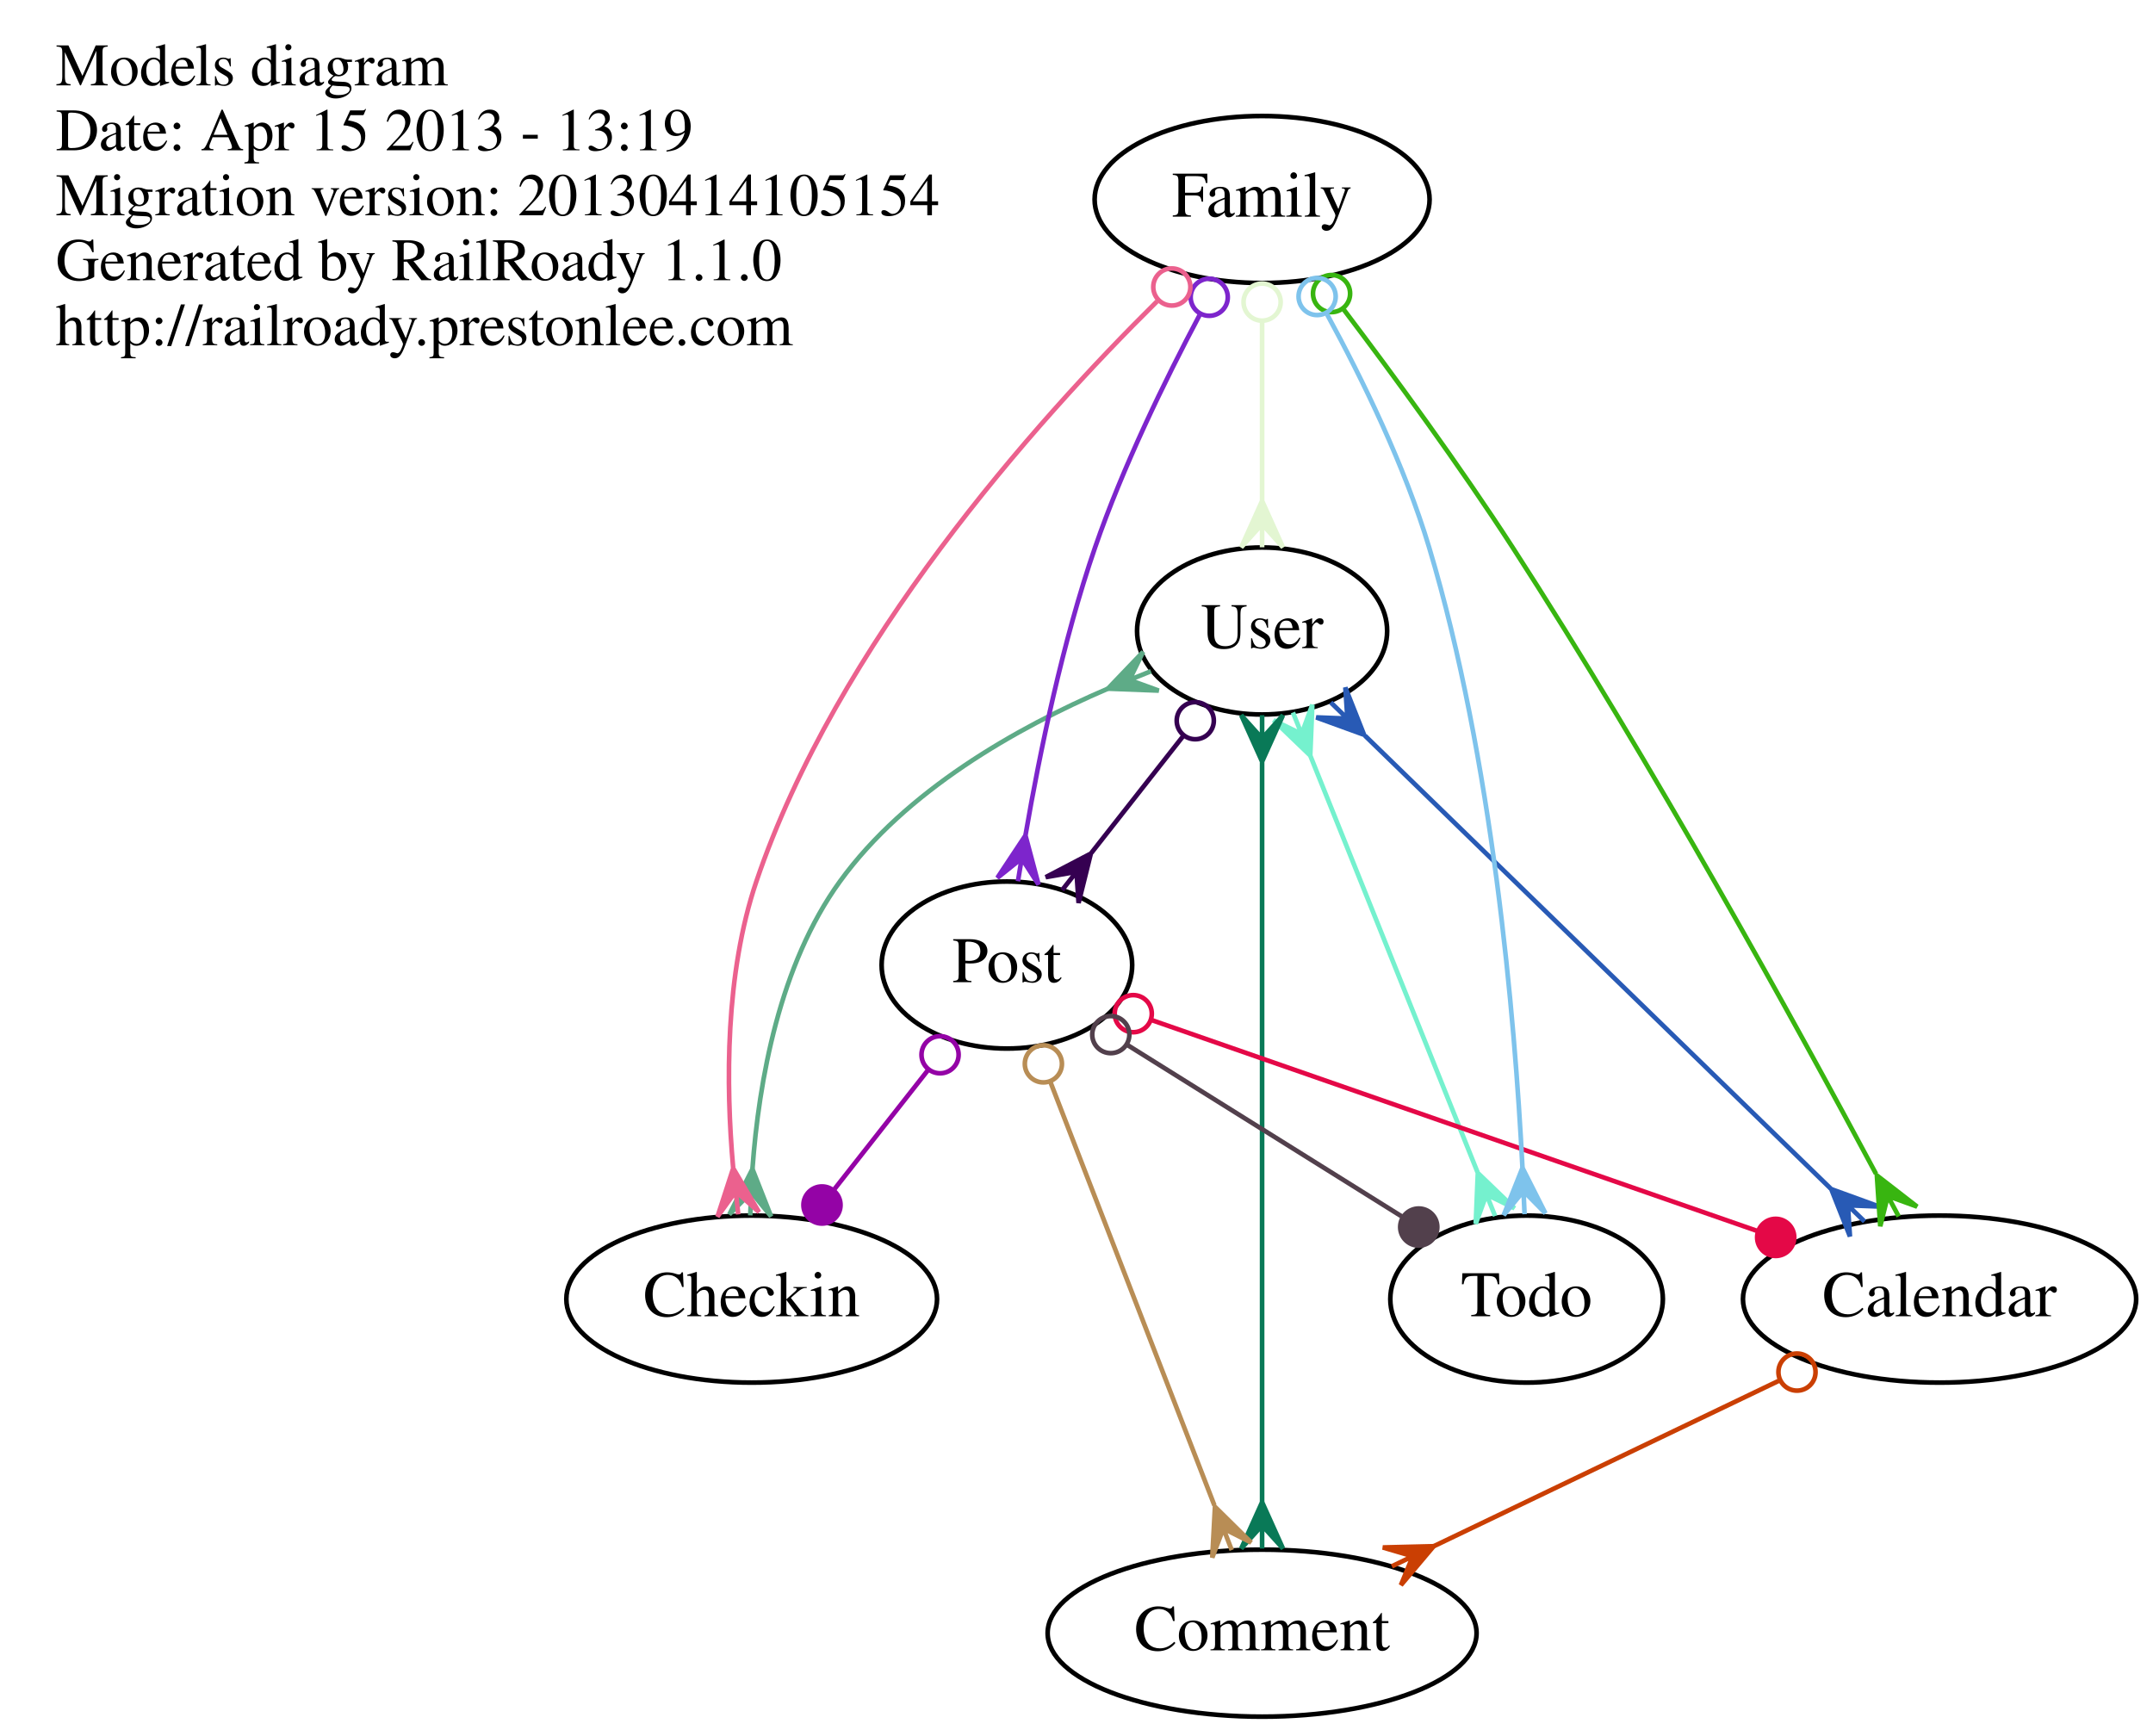
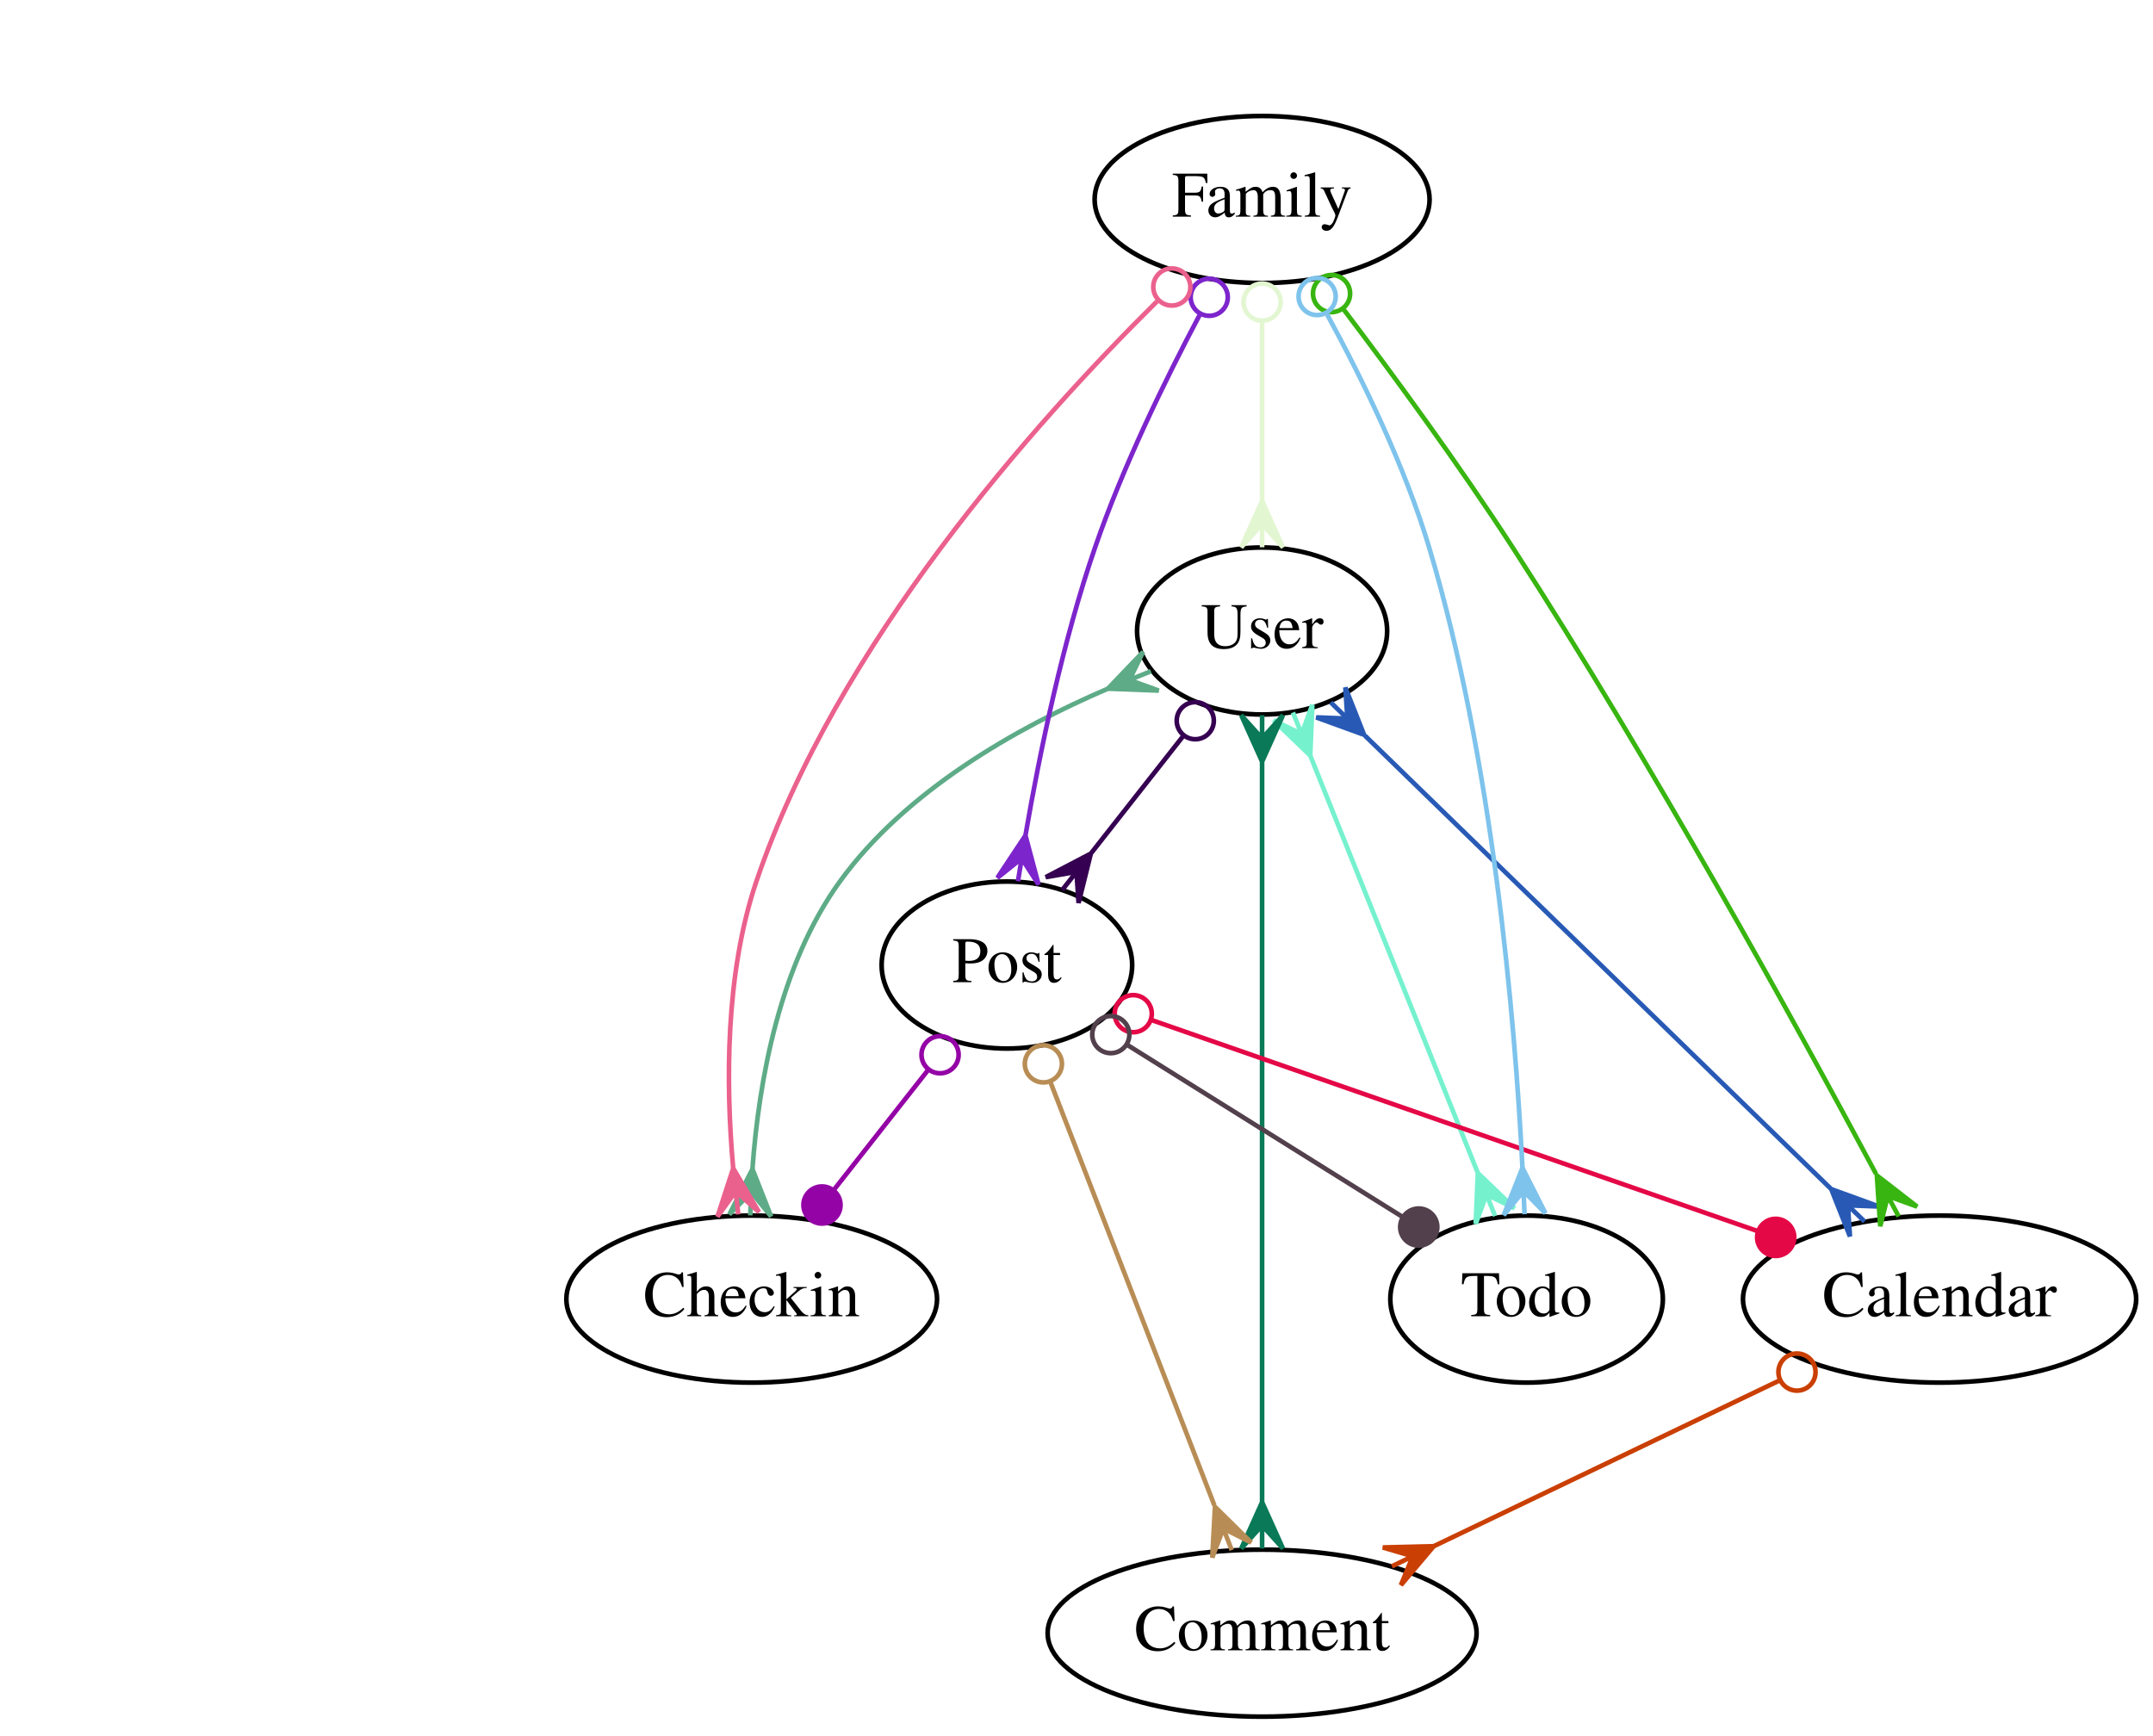
<svg xmlns="http://www.w3.org/2000/svg" width="464pt" height="374pt" viewBox="0.00 0.00 464.00 374.00">
  <g id="graph0" class="graph" transform="scale(1 1) rotate(0) translate(4 370)">
    <polygon fill="white" stroke="white" points="-4,5 -4,-370 461,-370 461,5 -4,5" />
-     <g id="node1" class="node">
-       <text text-anchor="start" x="8" y="-351.6" font-family="Times,serif" font-size="13.00">Models diagram</text>
-       <text text-anchor="start" x="8" y="-337.6" font-family="Times,serif" font-size="13.00">Date: Apr 15 2013 - 13:19</text>
-       <text text-anchor="start" x="8" y="-323.6" font-family="Times,serif" font-size="13.00">Migration version: 20130414105154</text>
-       <text text-anchor="start" x="8" y="-309.6" font-family="Times,serif" font-size="13.00">Generated by RailRoady 1.1.0</text>
-       <text text-anchor="start" x="8" y="-295.6" font-family="Times,serif" font-size="13.00">http://railroady.prestonlee.com</text>
-     </g>
    <g id="node2" class="node">
      <ellipse fill="none" stroke="black" cx="268" cy="-234" rx="26.949" ry="18" />
      <text text-anchor="middle" x="268" y="-230.3" font-family="Times,serif" font-size="14.00">User</text>
    </g>
    <g id="node6" class="node">
      <ellipse fill="none" stroke="black" cx="213" cy="-162" rx="27" ry="18" />
      <text text-anchor="middle" x="213" y="-158.3" font-family="Times,serif" font-size="14.00">Post</text>
    </g>
    <g id="edge1" class="edge">
      <path fill="none" stroke="#350051" d="M251.036,-211.409C244.756,-203.417 237.613,-194.325 231.225,-186.196" />
      <ellipse fill="none" stroke="#350051" cx="253.595" cy="-214.666" rx="4" ry="4" />
      <polygon fill="#350051" stroke="#350051" points="231.089,-186.023 228.449,-175.379 228,-182.091 224.911,-178.159 224.911,-178.159 224.911,-178.159 228,-182.091 221.372,-180.94 231.089,-186.023 231.089,-186.023" />
    </g>
    <g id="node5" class="node">
      <ellipse fill="none" stroke="black" cx="414" cy="-90" rx="42.37" ry="18" />
      <text text-anchor="middle" x="414" y="-86.3" font-family="Times,serif" font-size="14.00">Calendar</text>
    </g>
    <g id="edge2" class="edge">
      <path fill="none" stroke="#285ab5" d="M290.181,-211.426C317.267,-185.082 362.878,-140.721 390.535,-113.823" />
      <polygon fill="#285ab5" stroke="#285ab5" points="289.971,-211.631 279.665,-215.377 286.387,-215.117 282.803,-218.603 282.803,-218.603 282.803,-218.603 286.387,-215.117 285.94,-221.829 289.971,-211.631 289.971,-211.631" />
      <polygon fill="#285ab5" stroke="#285ab5" points="390.66,-113.701 400.966,-109.954 394.244,-110.214 397.829,-106.728 397.829,-106.728 397.829,-106.728 394.244,-110.214 394.691,-103.502 390.66,-113.701 390.66,-113.701" />
    </g>
    <g id="node3" class="node">
      <ellipse fill="none" stroke="black" cx="325" cy="-90" rx="29.372" ry="18" />
      <text text-anchor="middle" x="325" y="-86.3" font-family="Times,serif" font-size="14.00">Todo</text>
    </g>
    <g id="edge3" class="edge">
      <path fill="none" stroke="#75f1ce" d="M278.439,-206.994C288.662,-181.526 304.158,-142.921 314.427,-117.34" />
      <polygon fill="#75f1ce" stroke="#75f1ce" points="278.375,-207.153 270.474,-214.757 276.513,-211.793 274.65,-216.433 274.65,-216.433 274.65,-216.433 276.513,-211.793 278.826,-218.109 278.375,-207.153 278.375,-207.153" />
      <polygon fill="#75f1ce" stroke="#75f1ce" points="314.49,-117.182 322.392,-109.578 316.353,-112.542 318.215,-107.902 318.215,-107.902 318.215,-107.902 316.353,-112.542 314.039,-106.225 314.49,-117.182 314.49,-117.182" />
    </g>
    <g id="node4" class="node">
      <ellipse fill="none" stroke="black" cx="158" cy="-90" rx="39.946" ry="18" />
      <text text-anchor="middle" x="158" y="-86.3" font-family="Times,serif" font-size="14.00">Checkin</text>
    </g>
    <g id="edge4" class="edge">
      <path fill="none" stroke="#5eab87" d="M234.75,-221.565C215.032,-213.095 191.194,-199.596 177,-180 164.001,-162.054 159.542,-137.058 158.168,-118.123" />
      <polygon fill="#5eab87" stroke="#5eab87" points="234.769,-221.572 242.351,-229.494 239.404,-223.448 244.039,-225.323 244.039,-225.323 244.039,-225.323 239.404,-223.448 245.727,-221.151 234.769,-221.572 234.769,-221.572" />
      <polygon fill="#5eab87" stroke="#5eab87" points="158.164,-118.032 162.175,-107.826 157.922,-113.037 157.68,-108.043 157.68,-108.043 157.68,-108.043 157.922,-113.037 153.186,-108.261 158.164,-118.032 158.164,-118.032" />
    </g>
    <g id="node7" class="node">
      <ellipse fill="none" stroke="black" cx="268" cy="-18" rx="46.219" ry="18" />
      <text text-anchor="middle" x="268" y="-14.3" font-family="Times,serif" font-size="14.00">Comment</text>
    </g>
    <g id="edge5" class="edge">
      <path fill="none" stroke="#097957" d="M268,-205.712C268,-164.65 268,-87.417 268,-46.33" />
      <polygon fill="#097957" stroke="#097957" points="268,-205.849 263.5,-215.849 268,-210.849 268,-215.849 268,-215.849 268,-215.849 268,-210.849 272.5,-215.849 268,-205.849 268,-205.849" />
      <polygon fill="#097957" stroke="#097957" points="268,-46.233 272.5,-36.232 268,-41.233 268,-36.233 268,-36.233 268,-36.233 268,-41.233 263.5,-36.233 268,-46.233 268,-46.233" />
    </g>
    <g id="edge6" class="edge">
      <path fill="none" stroke="#ca3f03" d="M379.606,-72.51C357.196,-61.765 327.972,-47.754 305.049,-36.763" />
      <ellipse fill="none" stroke="#ca3f03" cx="383.274" cy="-74.268" rx="4" ry="4" />
      <polygon fill="#ca3f03" stroke="#ca3f03" points="304.985,-36.733 297.914,-28.352 300.477,-34.571 295.968,-32.409 295.968,-32.409 295.968,-32.409 300.477,-34.571 294.023,-36.467 304.985,-36.733 304.985,-36.733" />
    </g>
    <g id="edge7" class="edge">
      <path fill="none" stroke="#e40847" d="M244.072,-150.179C279.18,-137.952 336.396,-118.026 374.61,-104.718" />
      <ellipse fill="none" stroke="#e40847" cx="240.228" cy="-151.518" rx="4" ry="4" />
      <ellipse fill="#e40847" stroke="#e40847" cx="378.684" cy="-103.299" rx="4" ry="4" />
    </g>
    <g id="edge8" class="edge">
      <path fill="none" stroke="#52404c" d="M238.803,-144.873C256.631,-133.731 280.283,-118.948 298.301,-107.687" />
      <ellipse fill="none" stroke="#52404c" cx="235.391" cy="-147.005" rx="4" ry="4" />
      <ellipse fill="#52404c" stroke="#52404c" cx="301.76" cy="-105.525" rx="4" ry="4" />
    </g>
    <g id="edge9" class="edge">
      <path fill="none" stroke="#9403a6" d="M195.947,-139.296C189.57,-131.18 182.313,-121.944 175.865,-113.738" />
      <ellipse fill="none" stroke="#9403a6" cx="198.595" cy="-142.666" rx="4" ry="4" />
      <ellipse fill="#9403a6" stroke="#9403a6" cx="173.148" cy="-110.279" rx="4" ry="4" />
    </g>
    <g id="edge10" class="edge">
      <path fill="none" stroke="#b88d55" d="M222.35,-136.859C232.166,-111.516 247.557,-71.78 257.712,-45.562" />
      <ellipse fill="none" stroke="#b88d55" cx="220.862" cy="-140.703" rx="4" ry="4" />
      <polygon fill="#b88d55" stroke="#b88d55" points="257.842,-45.227 265.65,-37.527 259.648,-40.564 261.454,-35.902 261.454,-35.902 261.454,-35.902 259.648,-40.564 257.257,-34.276 257.842,-45.227 257.842,-45.227" />
    </g>
    <g id="node8" class="node">
      <ellipse fill="none" stroke="black" cx="268" cy="-327" rx="36.096" ry="18" />
      <text text-anchor="middle" x="268" y="-323.3" font-family="Times,serif" font-size="14.00">Family</text>
    </g>
    <g id="edge11" class="edge">
      <path fill="none" stroke="#e3f6d2" d="M268,-300.729C268,-288.725 268,-274.362 268,-262.129" />
      <ellipse fill="none" stroke="#e3f6d2" cx="268" cy="-304.884" rx="4" ry="4" />
      <polygon fill="#e3f6d2" stroke="#e3f6d2" points="268,-262.04 272.5,-252.04 268,-257.04 268,-252.04 268,-252.04 268,-252.04 268,-257.04 263.5,-252.04 268,-262.04 268,-262.04" />
    </g>
    <g id="edge12" class="edge">
      <path fill="none" stroke="#7d25cc" d="M254.508,-302.051C246.988,-287.863 237.964,-269.325 232,-252 225.025,-231.739 220.108,-207.967 217.026,-190.091" />
      <ellipse fill="none" stroke="#7d25cc" cx="256.603" cy="-305.931" rx="4" ry="4" />
      <polygon fill="#7d25cc" stroke="#7d25cc" points="217,-189.93 219.822,-179.334 216.191,-184.996 215.382,-180.062 215.382,-180.062 215.382,-180.062 216.191,-184.996 210.941,-180.79 217,-189.93 217,-189.93" />
    </g>
    <g id="edge13" class="edge">
      <path fill="none" stroke="#38b510" d="M285.617,-303.248C296.514,-288.843 310.557,-269.666 322,-252 351.977,-205.72 383.025,-149.297 400.291,-117.021" />
      <ellipse fill="none" stroke="#38b510" cx="282.968" cy="-306.726" rx="4" ry="4" />
      <polygon fill="#38b510" stroke="#38b510" points="400.491,-116.645 409.163,-109.932 402.841,-112.231 405.191,-107.817 405.191,-107.817 405.191,-107.817 402.841,-112.231 401.218,-105.703 400.491,-116.645 400.491,-116.645" />
    </g>
    <g id="edge14" class="edge">
      <path fill="none" stroke="#7ec3ec" d="M282.017,-302.22C289.714,-288.089 298.739,-269.551 304,-252 317.671,-206.393 322.444,-150.881 324.109,-118.389" />
      <ellipse fill="none" stroke="#7ec3ec" cx="279.858" cy="-306.09" rx="4" ry="4" />
      <polygon fill="#7ec3ec" stroke="#7ec3ec" points="324.113,-118.289 329.058,-108.502 324.338,-113.294 324.563,-108.299 324.563,-108.299 324.563,-108.299 324.338,-113.294 320.068,-108.097 324.113,-118.289 324.113,-118.289" />
    </g>
    <g id="edge15" class="edge">
      <path fill="none" stroke="#eb618e" d="M245.358,-305.045C218.818,-278.799 176.27,-231.041 159,-180 152.283,-160.149 152.402,-136.352 154,-118.362" />
      <ellipse fill="none" stroke="#eb618e" cx="248.543" cy="-308.144" rx="4" ry="4" />
      <polygon fill="#eb618e" stroke="#eb618e" points="154.018,-118.198 159.577,-108.746 154.561,-113.227 155.104,-108.257 155.104,-108.257 155.104,-108.257 154.561,-113.227 150.63,-107.768 154.018,-118.198 154.018,-118.198" />
    </g>
  </g>
</svg>
